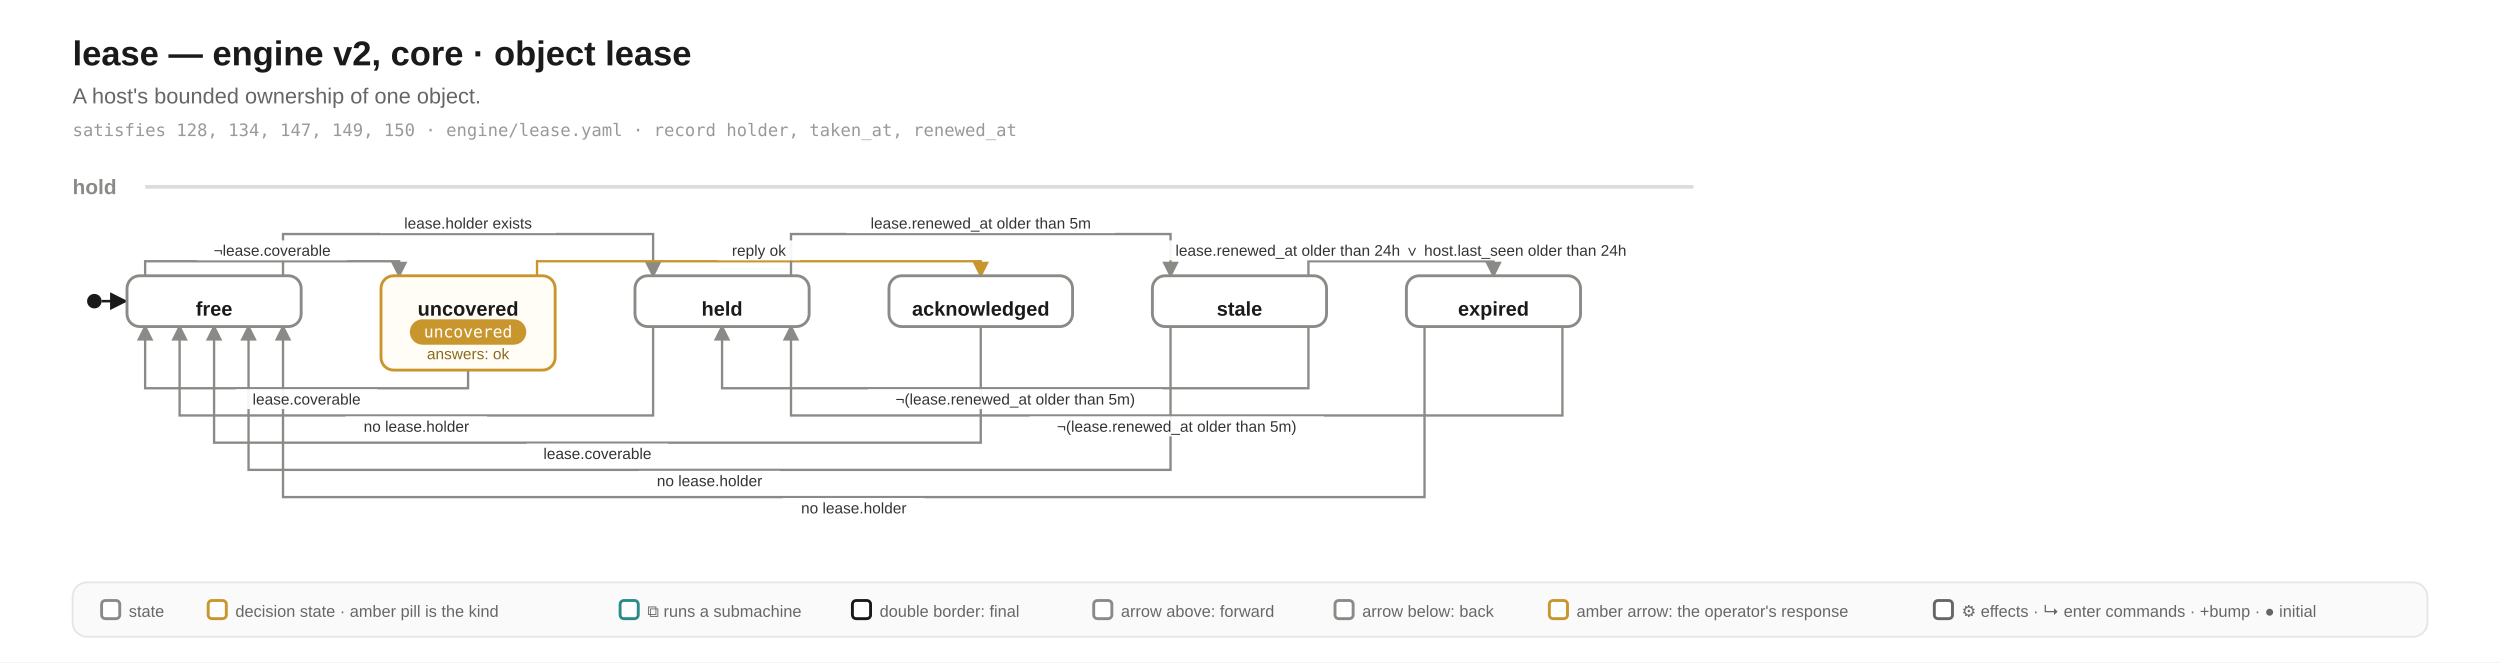
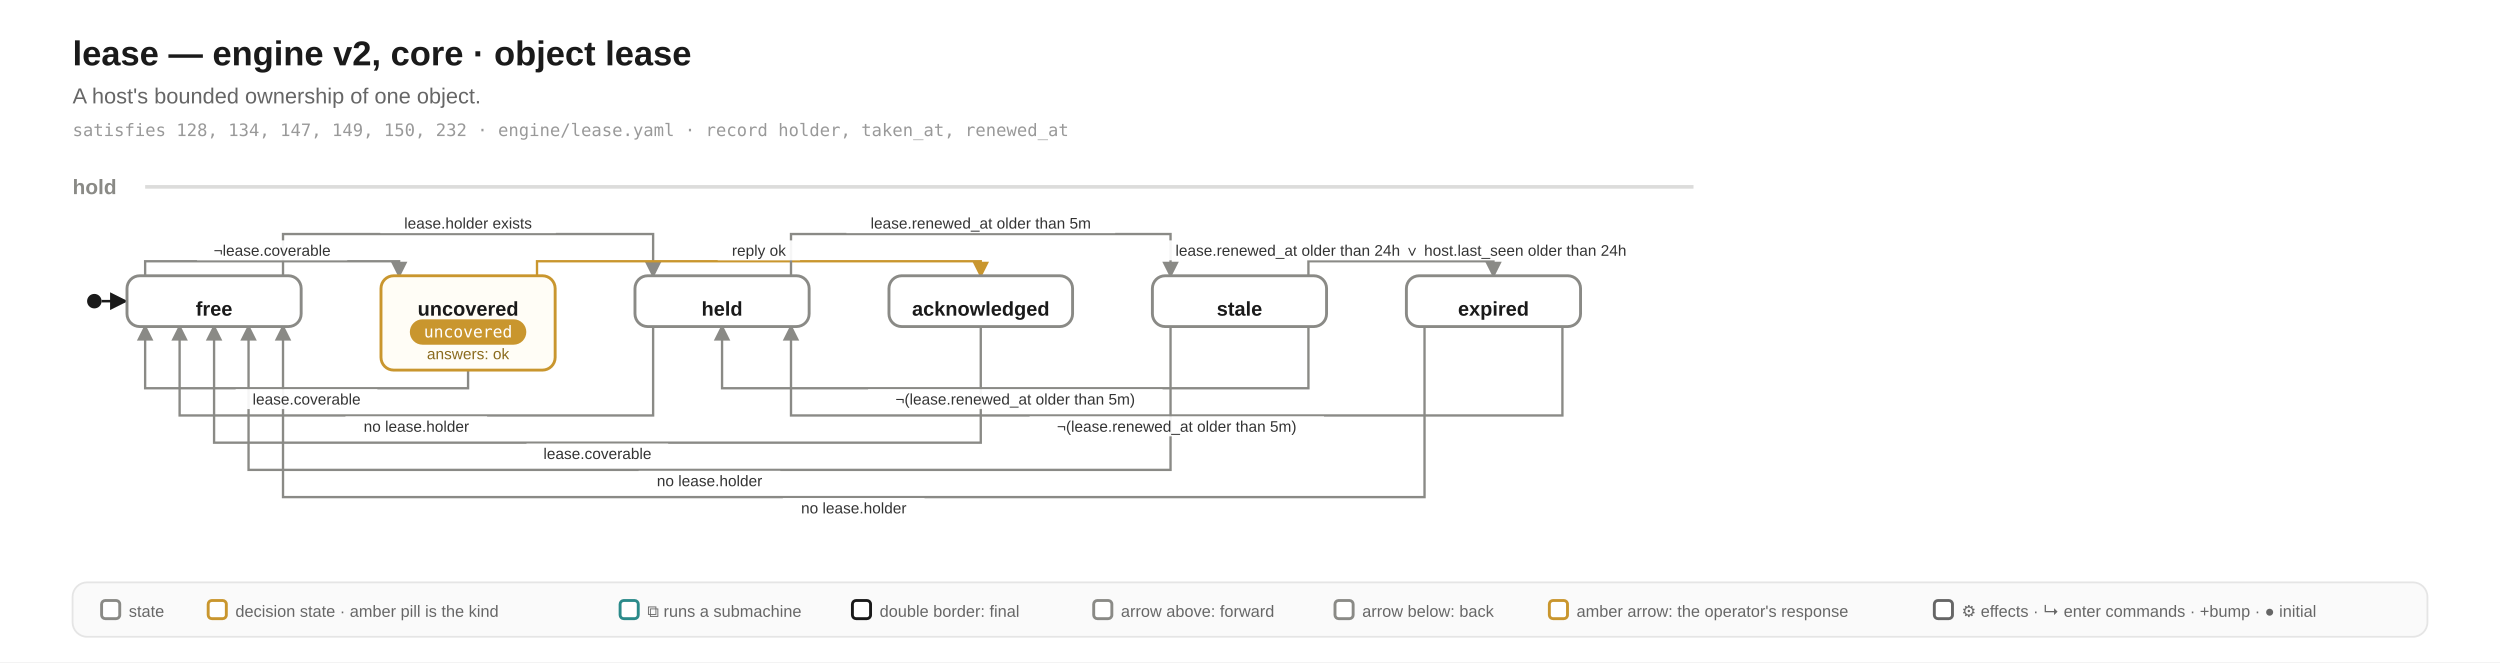
<svg xmlns="http://www.w3.org/2000/svg" width="1378" height="365" viewBox="0 0 1378 365" font-family="-apple-system, 'Helvetica Neue', Arial, sans-serif">
  <defs>
    <marker id="mB" viewBox="0 0 10 10" refX="8.5" refY="5" markerWidth="7" markerHeight="7" orient="auto-start-reverse">
      <path d="M0 0L10 5L0 10z" fill="#4a7fb5" />
    </marker>
    <marker id="mT" viewBox="0 0 10 10" refX="8.5" refY="5" markerWidth="7" markerHeight="7" orient="auto-start-reverse">
      <path d="M0 0L10 5L0 10z" fill="#2b8a8a" />
    </marker>
    <marker id="mG" viewBox="0 0 10 10" refX="8.5" refY="5" markerWidth="7" markerHeight="7" orient="auto-start-reverse">
      <path d="M0 0L10 5L0 10z" fill="#8a8a86" />
    </marker>
    <marker id="mA" viewBox="0 0 10 10" refX="8.5" refY="5" markerWidth="7" markerHeight="7" orient="auto-start-reverse">
      <path d="M0 0L10 5L0 10z" fill="#c9962e" />
    </marker>
    <marker id="mI" viewBox="0 0 10 10" refX="8.5" refY="5" markerWidth="7" markerHeight="7" orient="auto-start-reverse">
      <path d="M0 0L10 5L0 10z" fill="#1a1a1a" />
    </marker>
  </defs>
  <rect width="1378" height="365" fill="#fff" />
  <text x="40" y="36" font-size="19" font-weight="700" fill="#1a1a1a">lease — engine v2, core · object lease</text>
  <text x="40" y="57" font-size="12" fill="#666">A host's bounded ownership of one object.</text>
-   <text x="40" y="75" font-size="9.5" font-family="monospace" fill="#999">satisfies 128, 134, 147, 149, 150 · engine/lease.yaml · record holder, taken_at, renewed_at</text>
+   <text x="40" y="75" font-size="9.5" font-family="monospace" fill="#999">satisfies 128, 134, 147, 149, 150, 232 · engine/lease.yaml · record holder, taken_at, renewed_at</text>
  <text x="40" y="107" font-size="11.5" font-weight="700" fill="#8a8a86">hold</text>
  <line x1="80" y1="103" x2="933.463" y2="103" stroke="#8a8a86" stroke-width="2" opacity="0.3" />
  <circle cx="52.0" cy="166.0" r="4" fill="#1a1a1a" />
  <line x1="56.0" y1="166.0" x2="69.0" y2="166.0" stroke="#1a1a1a" stroke-width="1.4" marker-end="url(#mI)" />
  <path d="M156.0,152.0 V129.0 H360.0 V152.0" fill="none" stroke="#8a8a86" stroke-width="1.3" marker-end="url(#mG)" />
  <path d="M80.0,152.0 V144.0 H220.0 V152.0" fill="none" stroke="#8a8a86" stroke-width="1.3" marker-end="url(#mG)" />
  <path d="M258.0,204.0 V214.0 H80.0 V180.0" fill="none" stroke="#8a8a86" stroke-width="1.3" marker-end="url(#mG)" />
  <path d="M296.0,152.0 V144.0 H540.6 V152.0" fill="none" stroke="#c9962e" stroke-width="1.3" marker-end="url(#mA)" />
  <path d="M360.0,180.0 V229.0 H99.0 V180.0" fill="none" stroke="#8a8a86" stroke-width="1.3" marker-end="url(#mG)" />
  <path d="M436.0,152.0 V129.0 H645.2 V152.0" fill="none" stroke="#8a8a86" stroke-width="1.3" marker-end="url(#mG)" />
  <path d="M540.6,180.0 V244.0 H118.0 V180.0" fill="none" stroke="#8a8a86" stroke-width="1.3" marker-end="url(#mG)" />
  <path d="M645.2,180.0 V259.0 H137.0 V180.0" fill="none" stroke="#8a8a86" stroke-width="1.3" marker-end="url(#mG)" />
  <path d="M721.2,180.0 V214.0 H398.0 V180.0" fill="none" stroke="#8a8a86" stroke-width="1.3" marker-end="url(#mG)" />
  <path d="M721.2,152.0 V144.0 H823.2 V152.0" fill="none" stroke="#8a8a86" stroke-width="1.3" marker-end="url(#mG)" />
  <path d="M785.2,180.0 V274.0 H156.0 V180.0" fill="none" stroke="#8a8a86" stroke-width="1.3" marker-end="url(#mG)" />
  <path d="M861.2,180.0 V229.0 H436.0 V180.0" fill="none" stroke="#8a8a86" stroke-width="1.3" marker-end="url(#mG)" />
  <rect x="70.0" y="152.0" width="96.0" height="28.0" rx="7" fill="#fff" stroke="#8a8a86" stroke-width="1.6" />
  <text x="118.0" y="174.0" font-size="11" fill="#1a1a1a" text-anchor="middle" font-weight="700">free</text>
  <rect x="210.0" y="152.0" width="96.0" height="52.0" rx="7" fill="#fffdf6" stroke="#c9962e" stroke-width="1.6" />
  <text x="258.0" y="174.0" font-size="11" fill="#1a1a1a" text-anchor="middle" font-weight="700">uncovered</text>
  <rect x="225.9" y="176.0" width="64.2" height="14" rx="7" fill="#c9962e" />
  <text x="258.0" y="186.0" font-size="9" font-family="monospace" fill="#fff" text-anchor="middle">uncovered</text>
  <text x="258.0" y="198.0" font-size="8.5" fill="#8a6a1d" text-anchor="middle">answers: ok</text>
  <rect x="350.0" y="152.0" width="96.0" height="28.0" rx="7" fill="#fff" stroke="#8a8a86" stroke-width="1.6" />
  <text x="398.0" y="174.0" font-size="11" fill="#1a1a1a" text-anchor="middle" font-weight="700">held</text>
  <rect x="490.0" y="152.0" width="101.2" height="28.0" rx="7" fill="#fff" stroke="#8a8a86" stroke-width="1.6" />
  <text x="540.6" y="174.0" font-size="11" fill="#1a1a1a" text-anchor="middle" font-weight="700">acknowledged</text>
  <rect x="635.2" y="152.0" width="96.0" height="28.0" rx="7" fill="#fff" stroke="#8a8a86" stroke-width="1.6" />
  <text x="683.2" y="174.0" font-size="11" fill="#1a1a1a" text-anchor="middle" font-weight="700">stale</text>
  <rect x="775.2" y="152.0" width="96.0" height="28.0" rx="7" fill="#fff" stroke="#8a8a86" stroke-width="1.6" />
  <text x="823.2" y="174.0" font-size="11" fill="#1a1a1a" text-anchor="middle" font-weight="700">expired</text>
  <rect x="209.6" y="117.5" width="96.8" height="11" fill="#fff" opacity="0.92" />
  <text x="258.0" y="126.0" font-size="8.5" fill="#333" text-anchor="middle">lease.holder exists</text>
  <rect x="108.6" y="132.5" width="82.8" height="11" fill="#fff" opacity="0.92" />
  <text x="150.0" y="141.0" font-size="8.5" fill="#333" text-anchor="middle">¬lease.coverable</text>
  <rect x="129.9" y="214.5" width="78.1" height="11" fill="#fff" opacity="0.92" />
  <text x="169.0" y="223.0" font-size="8.5" fill="#333" text-anchor="middle">lease.coverable</text>
  <rect x="395.6" y="132.5" width="45.4" height="11" fill="#fff" opacity="0.92" />
  <text x="418.3" y="141.0" font-size="8.5" fill="#333" text-anchor="middle">reply ok</text>
  <rect x="190.4" y="229.5" width="78.1" height="11" fill="#fff" opacity="0.92" />
  <text x="229.5" y="238.0" font-size="8.5" fill="#333" text-anchor="middle">no lease.holder</text>
  <rect x="466.5" y="117.5" width="148.2" height="11" fill="#fff" opacity="0.92" />
  <text x="540.6" y="126.0" font-size="8.5" fill="#333" text-anchor="middle">lease.renewed_at older than 5m</text>
  <rect x="290.2" y="244.5" width="78.1" height="11" fill="#fff" opacity="0.92" />
  <text x="329.3" y="253.0" font-size="8.5" fill="#333" text-anchor="middle">lease.coverable</text>
  <rect x="352.0" y="259.5" width="78.1" height="11" fill="#fff" opacity="0.92" />
  <text x="391.1" y="268.0" font-size="8.5" fill="#333" text-anchor="middle">no lease.holder</text>
  <rect x="478.5" y="214.5" width="162.3" height="11" fill="#fff" opacity="0.92" />
  <text x="559.6" y="223.0" font-size="8.5" fill="#333" text-anchor="middle">¬(lease.renewed_at older than 5m)</text>
  <rect x="620.9" y="132.5" width="302.5" height="11" fill="#fff" opacity="0.92" />
  <text x="772.2" y="141.0" font-size="8.5" fill="#333" text-anchor="middle">lease.renewed_at older than 24h ∨ host.last_seen older than 24h</text>
  <rect x="431.5" y="274.5" width="78.1" height="11" fill="#fff" opacity="0.92" />
  <text x="470.6" y="283.0" font-size="8.5" fill="#333" text-anchor="middle">no lease.holder</text>
  <rect x="567.5" y="229.5" width="162.3" height="11" fill="#fff" opacity="0.92" />
  <text x="648.6" y="238.0" font-size="8.5" fill="#333" text-anchor="middle">¬(lease.renewed_at older than 5m)</text>
  <rect x="40" y="321" width="1298" height="30" rx="8" fill="#fafafa" stroke="#e5e5e5" />
  <rect x="56" y="331" width="10" height="10" rx="2" fill="#fff" stroke="#8a8a86" stroke-width="1.6" />
  <text x="71" y="340" font-size="9" fill="#666">state</text>
  <rect x="114.75" y="331" width="10" height="10" rx="2" fill="#fff" stroke="#c9962e" stroke-width="1.6" />
  <text x="129.75" y="340" font-size="9" fill="#666">decision state · amber pill is the kind</text>
  <rect x="341.8" y="331" width="10" height="10" rx="2" fill="#fff" stroke="#2b8a8a" stroke-width="1.6" />
  <text x="356.8" y="340" font-size="9" fill="#666">⧉ runs a submachine</text>
  <rect x="469.85" y="331" width="10" height="10" rx="2" fill="#fff" stroke="#1a1a1a" stroke-width="1.6" />
  <text x="484.85" y="340" font-size="9" fill="#666">double border: final</text>
  <rect x="602.85" y="331" width="10" height="10" rx="2" fill="#fff" stroke="#8a8a86" stroke-width="1.6" />
  <text x="617.85" y="340" font-size="9" fill="#666">arrow above: forward</text>
  <rect x="735.85" y="331" width="10" height="10" rx="2" fill="#fff" stroke="#8a8a86" stroke-width="1.6" />
  <text x="750.85" y="340" font-size="9" fill="#666">arrow below: back</text>
  <rect x="854.0" y="331" width="10" height="10" rx="2" fill="#fff" stroke="#c9962e" stroke-width="1.6" />
  <text x="869.0" y="340" font-size="9" fill="#666">amber arrow: the operator's response</text>
  <rect x="1066.2" y="331" width="10" height="10" rx="2" fill="#fff" stroke="#666" stroke-width="1.6" />
  <text x="1081.2" y="340" font-size="9" fill="#666">⚙ effects · ↳ enter commands · +bump · ● initial</text>
</svg>
